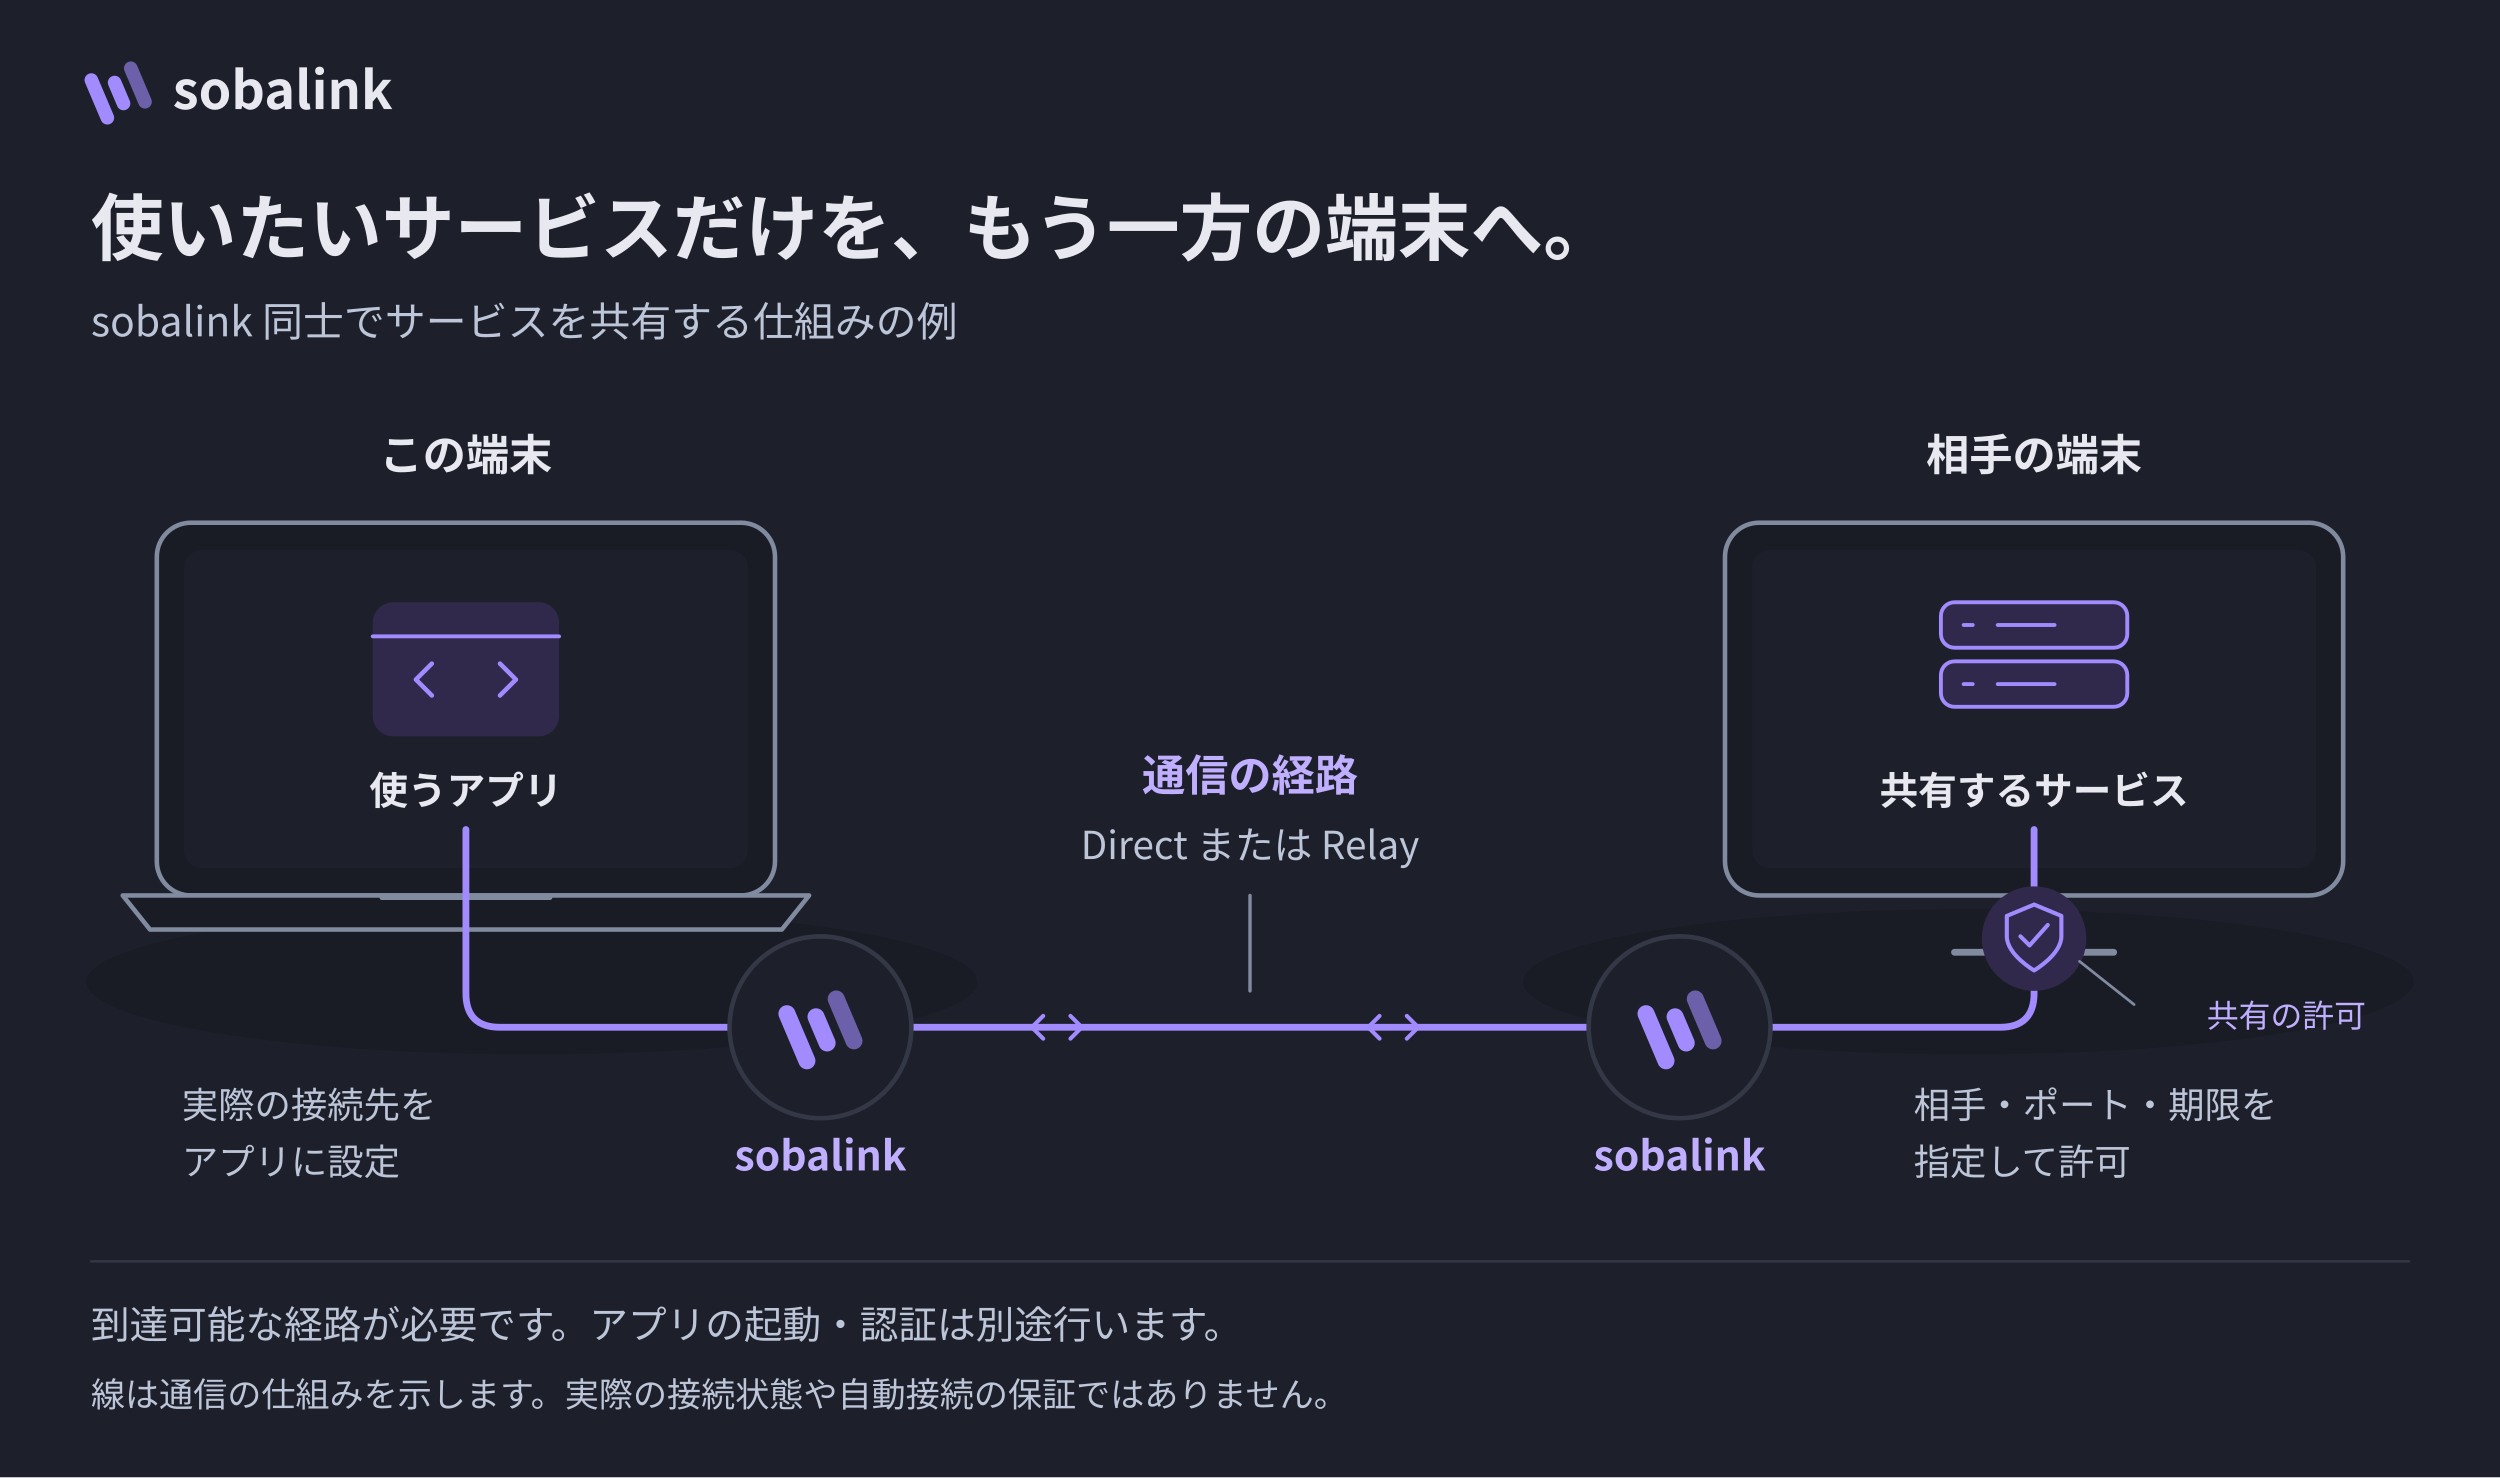
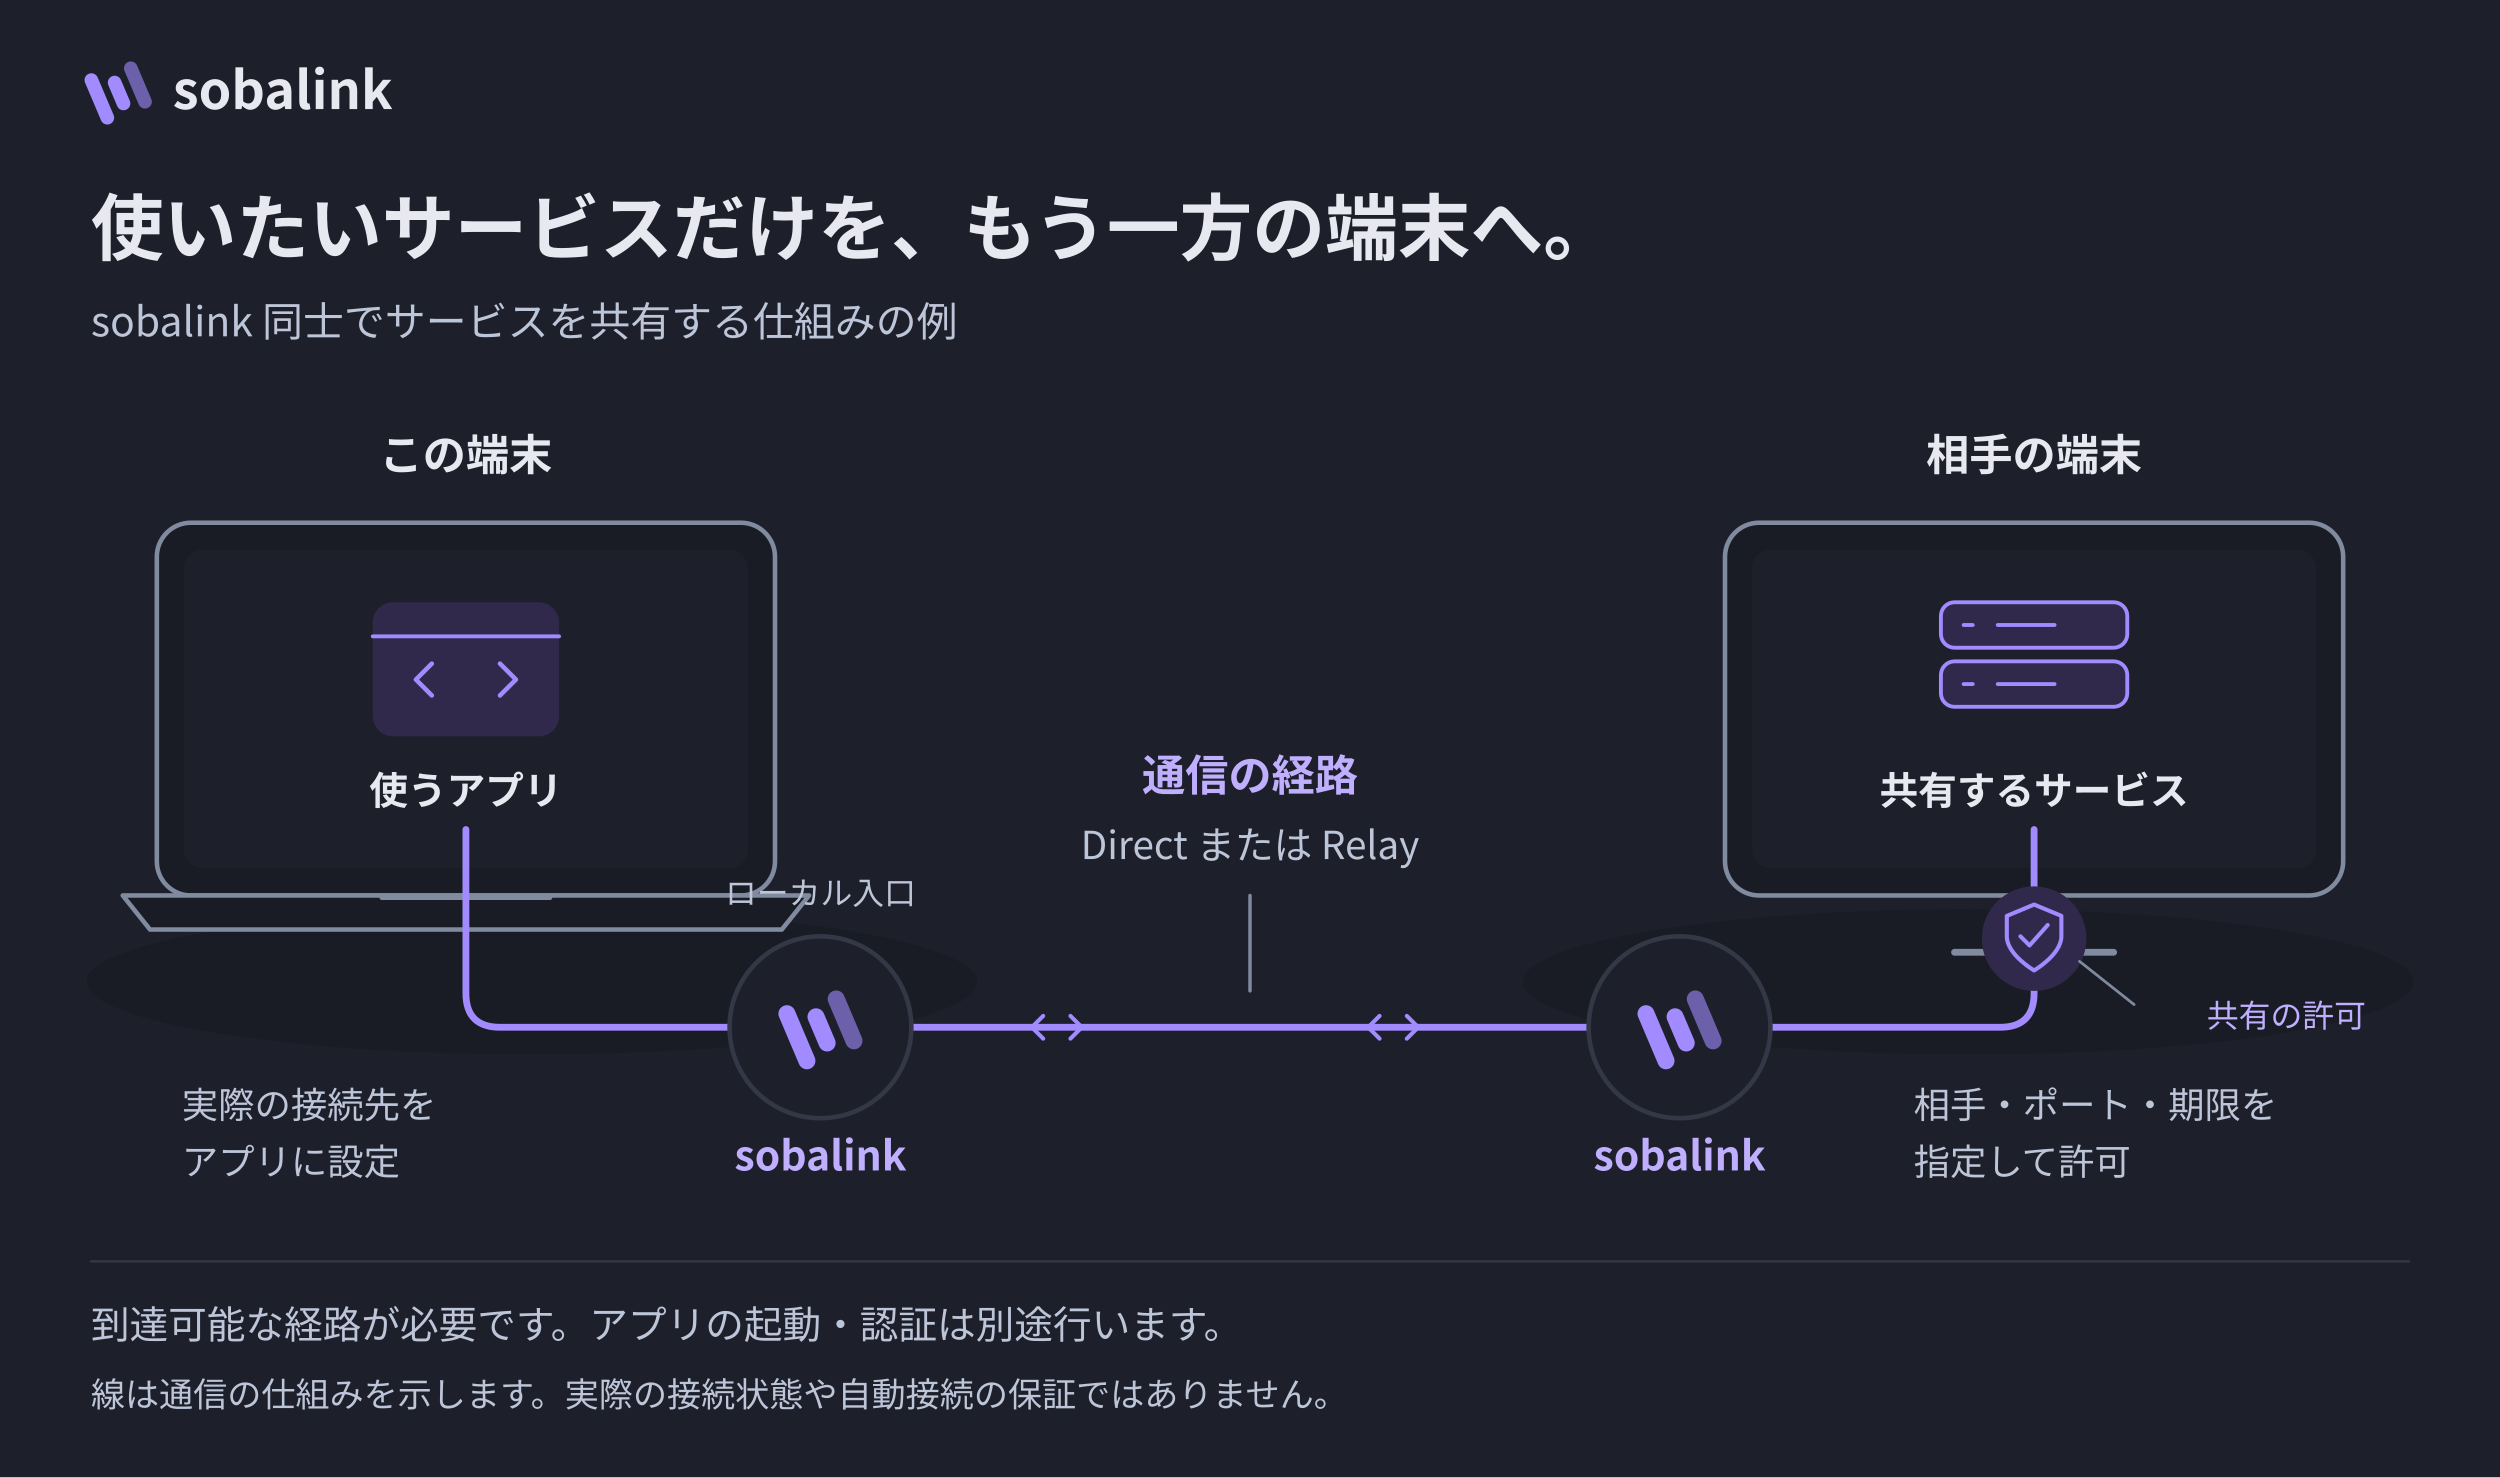
<svg xmlns="http://www.w3.org/2000/svg" width="1100" height="650" viewBox="0 0 1100 650" xml:lang="ja" role="img" aria-labelledby="title desc">
  <style>text{font-family:-apple-system,BlinkMacSystemFont,"Segoe UI","Hiragino Sans","Noto Sans CJK JP",sans-serif}</style>
  <rect x="0" y="0" width="1100" height="650" rx="0" fill="#1d202a" />
  <g transform="translate(40 28) scale(1) rotate(-23 12 12)" fill="#a18bff">
    <rect width="6" height="24" rx="3" />
    <rect x="9" y="5" width="6" height="16" rx="3" />
    <rect x="18" y="2" width="6" height="22" rx="3" opacity=".6" />
  </g>
  <text x="76" y="48" font-size="23" fill="#e8e9f0" font-weight="650" text-anchor="start">sobalink</text>
  <text x="40" y="112" font-size="32" fill="#e8e9f0" font-weight="650" text-anchor="start">使いたいサービスだけを、もう一方の端末へ。</text>
  <text x="40" y="148" font-size="18" fill="#bdc5d8" font-weight="400" text-anchor="start">sobalink 同士でサービスを共有する仕組みの例</text>
  <ellipse cx="234" cy="432" rx="196" ry="32" fill="#191c24" />
  <ellipse cx="866" cy="432" rx="196" ry="32" fill="#191c24" />
  <text x="205" y="207" font-size="19" fill="#e8e9f0" font-weight="650" text-anchor="middle">この端末</text>
  <text x="895" y="207" font-size="19" fill="#e8e9f0" font-weight="650" text-anchor="middle">相手の端末</text>
  <rect x="69" y="230" width="272" height="164" rx="15" fill="#191c24" stroke="#818ba0" stroke-width="2" />
  <rect x="81" y="242" width="248" height="140" rx="8" fill="#1d202a" />
  <path d="M54 394H356L344 409H66Z" stroke="#818ba0" stroke-width="2" fill="#191c24" stroke-linecap="round" stroke-linejoin="round" />
  <path d="M168 395h74" stroke="#818ba0" stroke-width="2" fill="none" stroke-linecap="round" stroke-linejoin="round" />
  <rect x="759" y="230" width="272" height="164" rx="15" fill="#191c24" stroke="#818ba0" stroke-width="2" />
  <rect x="771" y="242" width="248" height="140" rx="8" fill="#1d202a" />
  <path d="M895 395v20m-35 4h70" stroke="#818ba0" stroke-width="3" fill="none" stroke-linecap="round" stroke-linejoin="round" />
  <path d="M205 365v72q0 15 15 15h660q15 0 15-15V365" stroke="#a18bff" stroke-width="3" fill="none" stroke-linecap="round" stroke-linejoin="round" />
  <path d="M471 447l5 5-5 5 M459 447l-5 5 5 5" stroke="#a18bff" stroke-width="1.8" fill="none" stroke-linecap="round" stroke-linejoin="round" />
  <path d="M619 447l5 5-5 5 M607 447l-5 5 5 5" stroke="#a18bff" stroke-width="1.8" fill="none" stroke-linecap="round" stroke-linejoin="round" />
  <rect x="164" y="265" width="82" height="59" rx="9" fill="#30294b" />
  <path d="M164 280h82" stroke="#a18bff" stroke-width="1.7" fill="none" stroke-linecap="round" stroke-linejoin="round" />
  <path d="M190 292l-7 7 7 7m30-14 7 7-7 7" stroke="#a18bff" stroke-width="2" fill="none" stroke-linecap="round" stroke-linejoin="round" />
  <text x="205" y="354" font-size="17" fill="#e8e9f0" font-weight="600" text-anchor="middle">使うアプリ</text>
  <rect x="854" y="265" width="82" height="20" rx="6" fill="#30294b" stroke="#a18bff" stroke-width="1.7" />
  <rect x="854" y="291" width="82" height="20" rx="6" fill="#30294b" stroke="#a18bff" stroke-width="1.7" />
  <path d="M864 275h4m11 0h25" stroke="#a18bff" stroke-width="1.7" fill="none" stroke-linecap="round" stroke-linejoin="round" />
  <path d="M864 301h4m11 0h25" stroke="#a18bff" stroke-width="1.7" fill="none" stroke-linecap="round" stroke-linejoin="round" />
  <text x="895" y="354" font-size="17" fill="#e8e9f0" font-weight="600" text-anchor="middle">共有するサービス</text>
  <circle cx="361" cy="452" r="40" fill="#1d202a" stroke="#343846" stroke-width="2" />
  <g transform="translate(346 437) scale(1.25) rotate(-23 12 12)" fill="#a18bff">
    <rect width="6" height="24" rx="3" />
    <rect x="9" y="5" width="6" height="16" rx="3" />
    <rect x="18" y="2" width="6" height="22" rx="3" opacity=".6" />
  </g>
  <text x="361" y="515" font-size="18" fill="#c0aeff" font-weight="650" text-anchor="middle">sobalink</text>
  <circle cx="739" cy="452" r="40" fill="#1d202a" stroke="#343846" stroke-width="2" />
  <g transform="translate(724 437) scale(1.25) rotate(-23 12 12)" fill="#a18bff">
    <rect width="6" height="24" rx="3" />
    <rect x="9" y="5" width="6" height="16" rx="3" />
    <rect x="18" y="2" width="6" height="22" rx="3" opacity=".6" />
  </g>
  <text x="739" y="515" font-size="18" fill="#c0aeff" font-weight="650" text-anchor="middle">sobalink</text>
+   <text x="361" y="398" font-size="14" fill="#bdc5d8" font-weight="400" text-anchor="middle">ローカル入口</text>
  <text x="550" y="348" font-size="19" fill="#c0aeff" font-weight="650" text-anchor="middle">通信の経路</text>
  <text x="550" y="378" font-size="17" fill="#bdc5d8" font-weight="400" text-anchor="middle">Direct または Relay</text>
  <path d="M550 394v42" stroke="#818ba0" stroke-width="1.5" fill="none" stroke-linecap="round" stroke-linejoin="round" />
  <circle cx="895" cy="413" r="23" fill="#30294b" />
  <path d="M895 398l12 5v9c0 8-12 15-12 15s-12-7-12-15v-9Z" stroke="#a18bff" stroke-width="1.8" fill="none" stroke-linecap="round" stroke-linejoin="round" />
  <path d="M889 412l4 4 8-9" stroke="#a18bff" stroke-width="1.8" fill="none" stroke-linecap="round" stroke-linejoin="round" />
  <text x="1006" y="452" font-size="14" fill="#c0aeff" font-weight="500" text-anchor="middle">共有の許可</text>
  <path d="M939 442l-24-19" stroke="#818ba0" stroke-width="1.2" fill="none" stroke-linecap="round" stroke-linejoin="round" />
  <text x="80" y="492" font-size="16" fill="#bdc5d8" font-weight="400" text-anchor="start">実際の接続先を</text>
  <text x="80" y="517" font-size="16" fill="#bdc5d8" font-weight="400" text-anchor="start">アプリに設定</text>
  <text x="842" y="492" font-size="16" fill="#bdc5d8" font-weight="400" text-anchor="start">相手・ポート・期限を</text>
  <text x="842" y="517" font-size="16" fill="#bdc5d8" font-weight="400" text-anchor="start">指定して許可</text>
  <path d="M40 555H1060" stroke="#343846" stroke-width="1" fill="none" stroke-linecap="round" stroke-linejoin="round" />
  <text x="40" y="589" font-size="17" fill="#bdc5d8" font-weight="400" text-anchor="start">到達可能な経路が必要です。アプリの起動・認証は別途行います。</text>
  <text x="40" y="619" font-size="15" fill="#bdc5d8" font-weight="400" text-anchor="start">線は通信の仕組みを示します。実際の接続状態や自動接続の保証ではありません。</text>
</svg>
